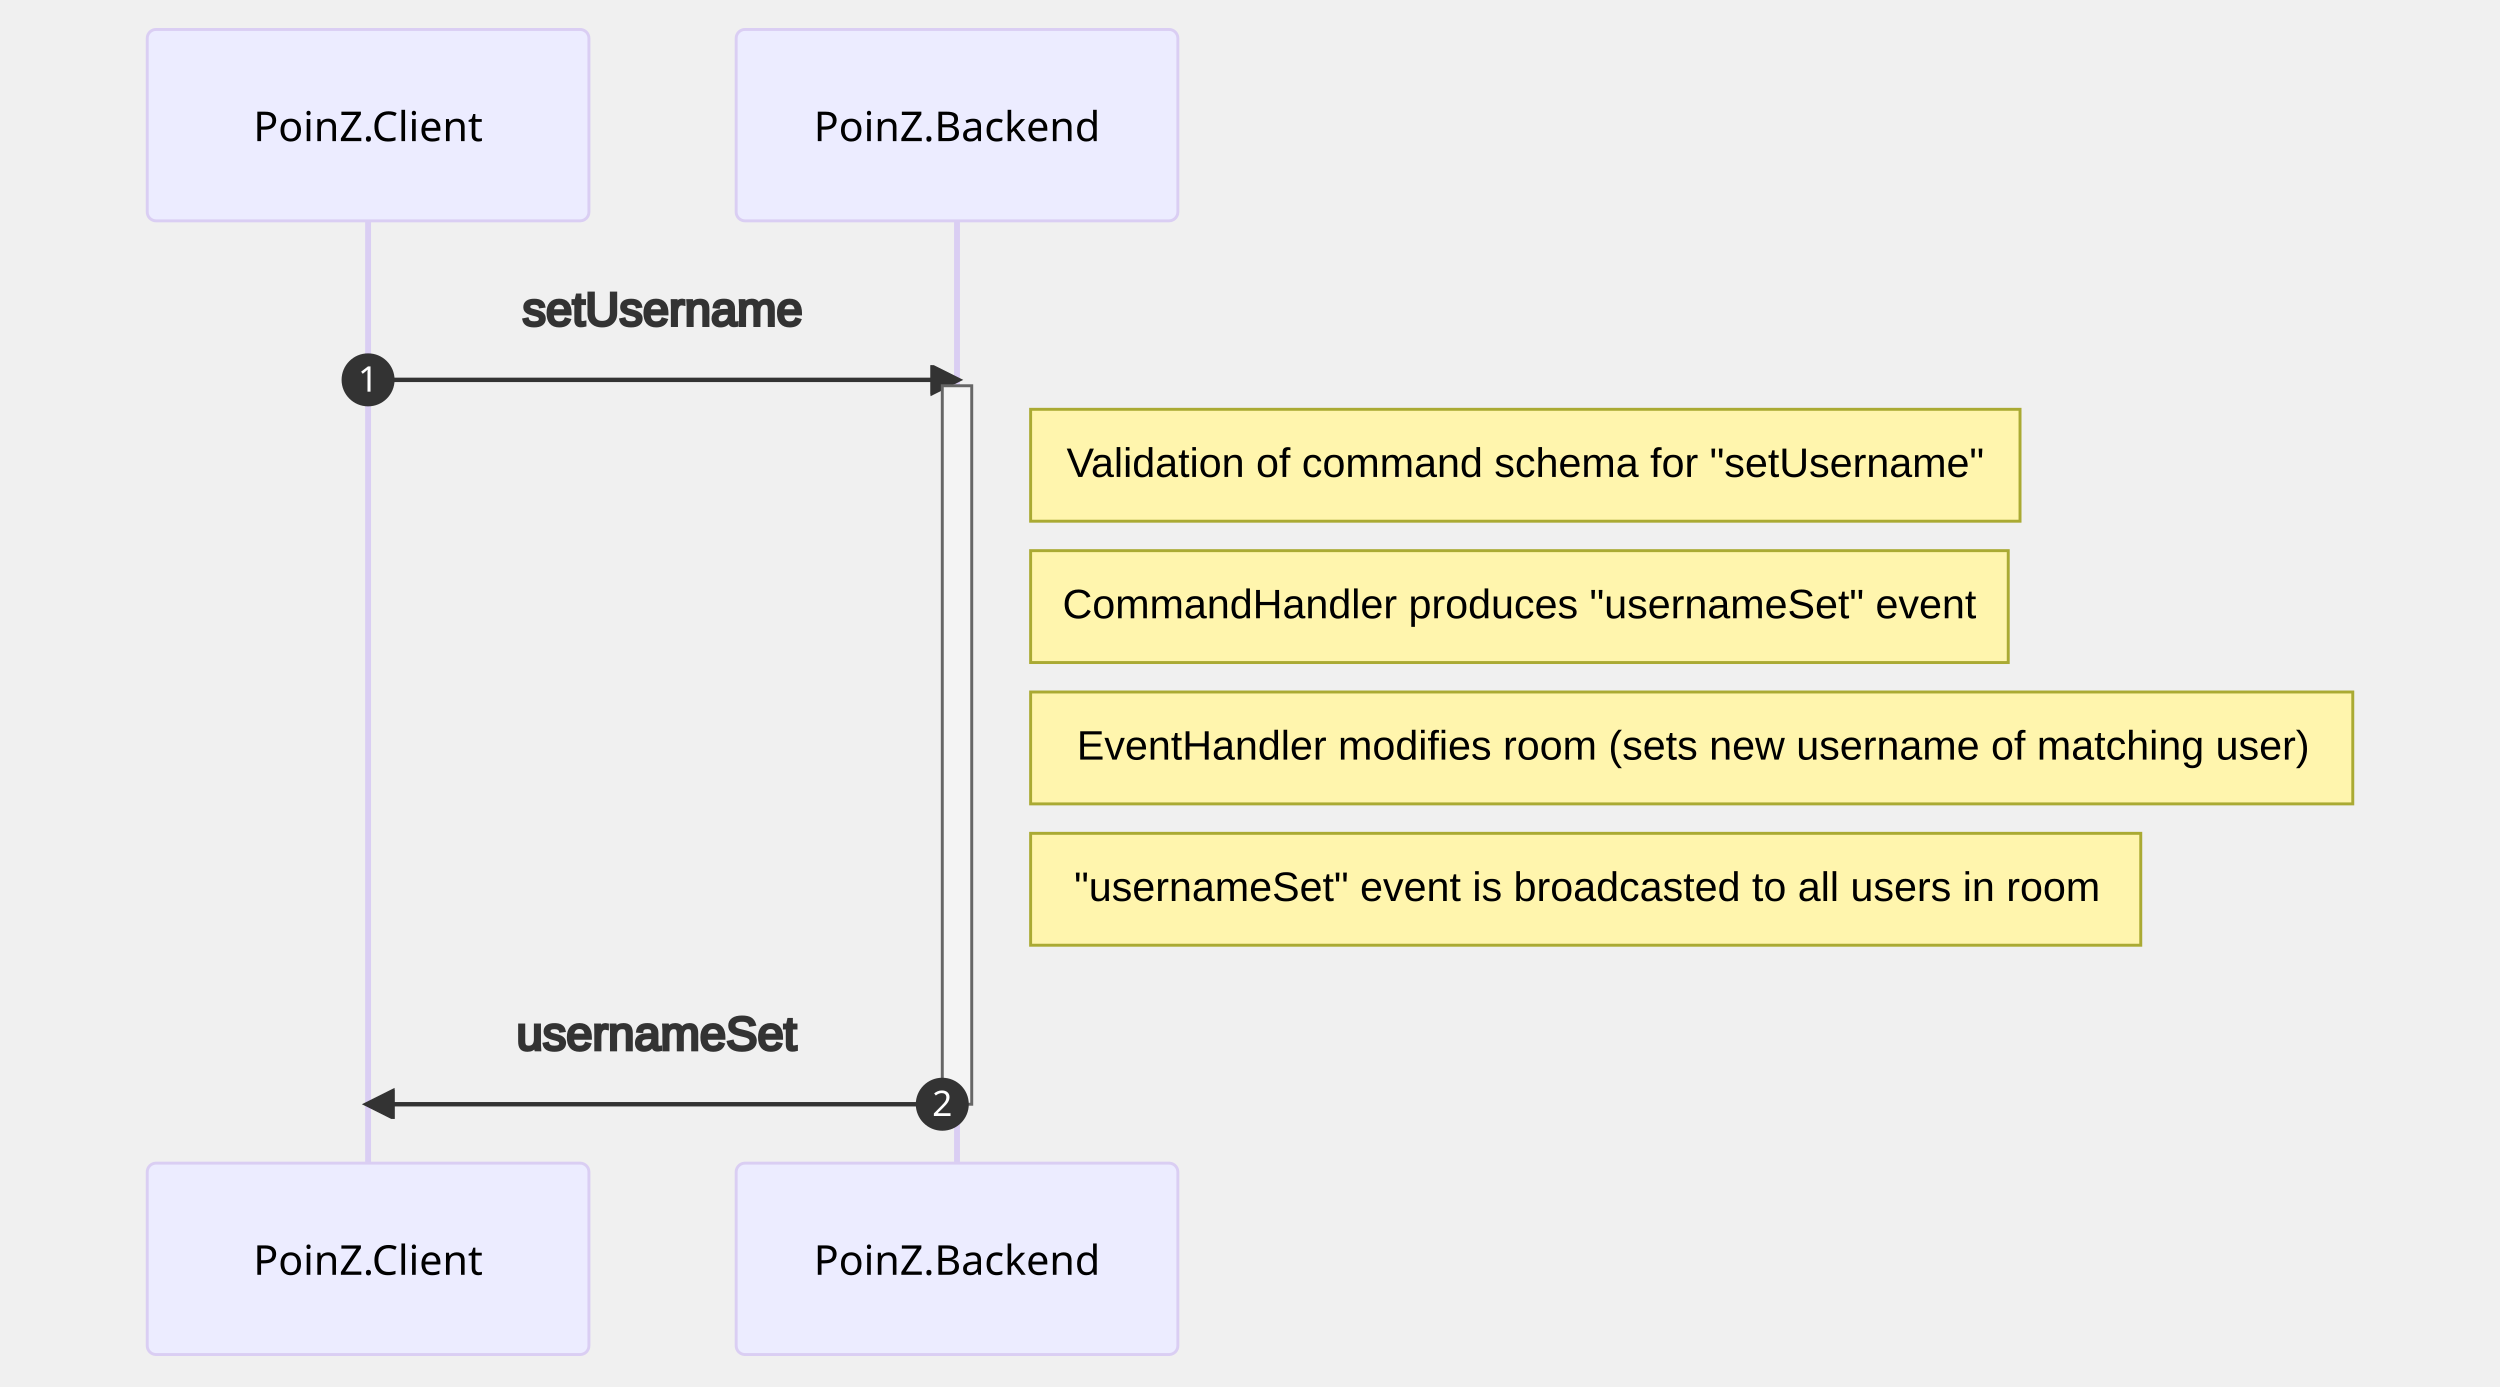
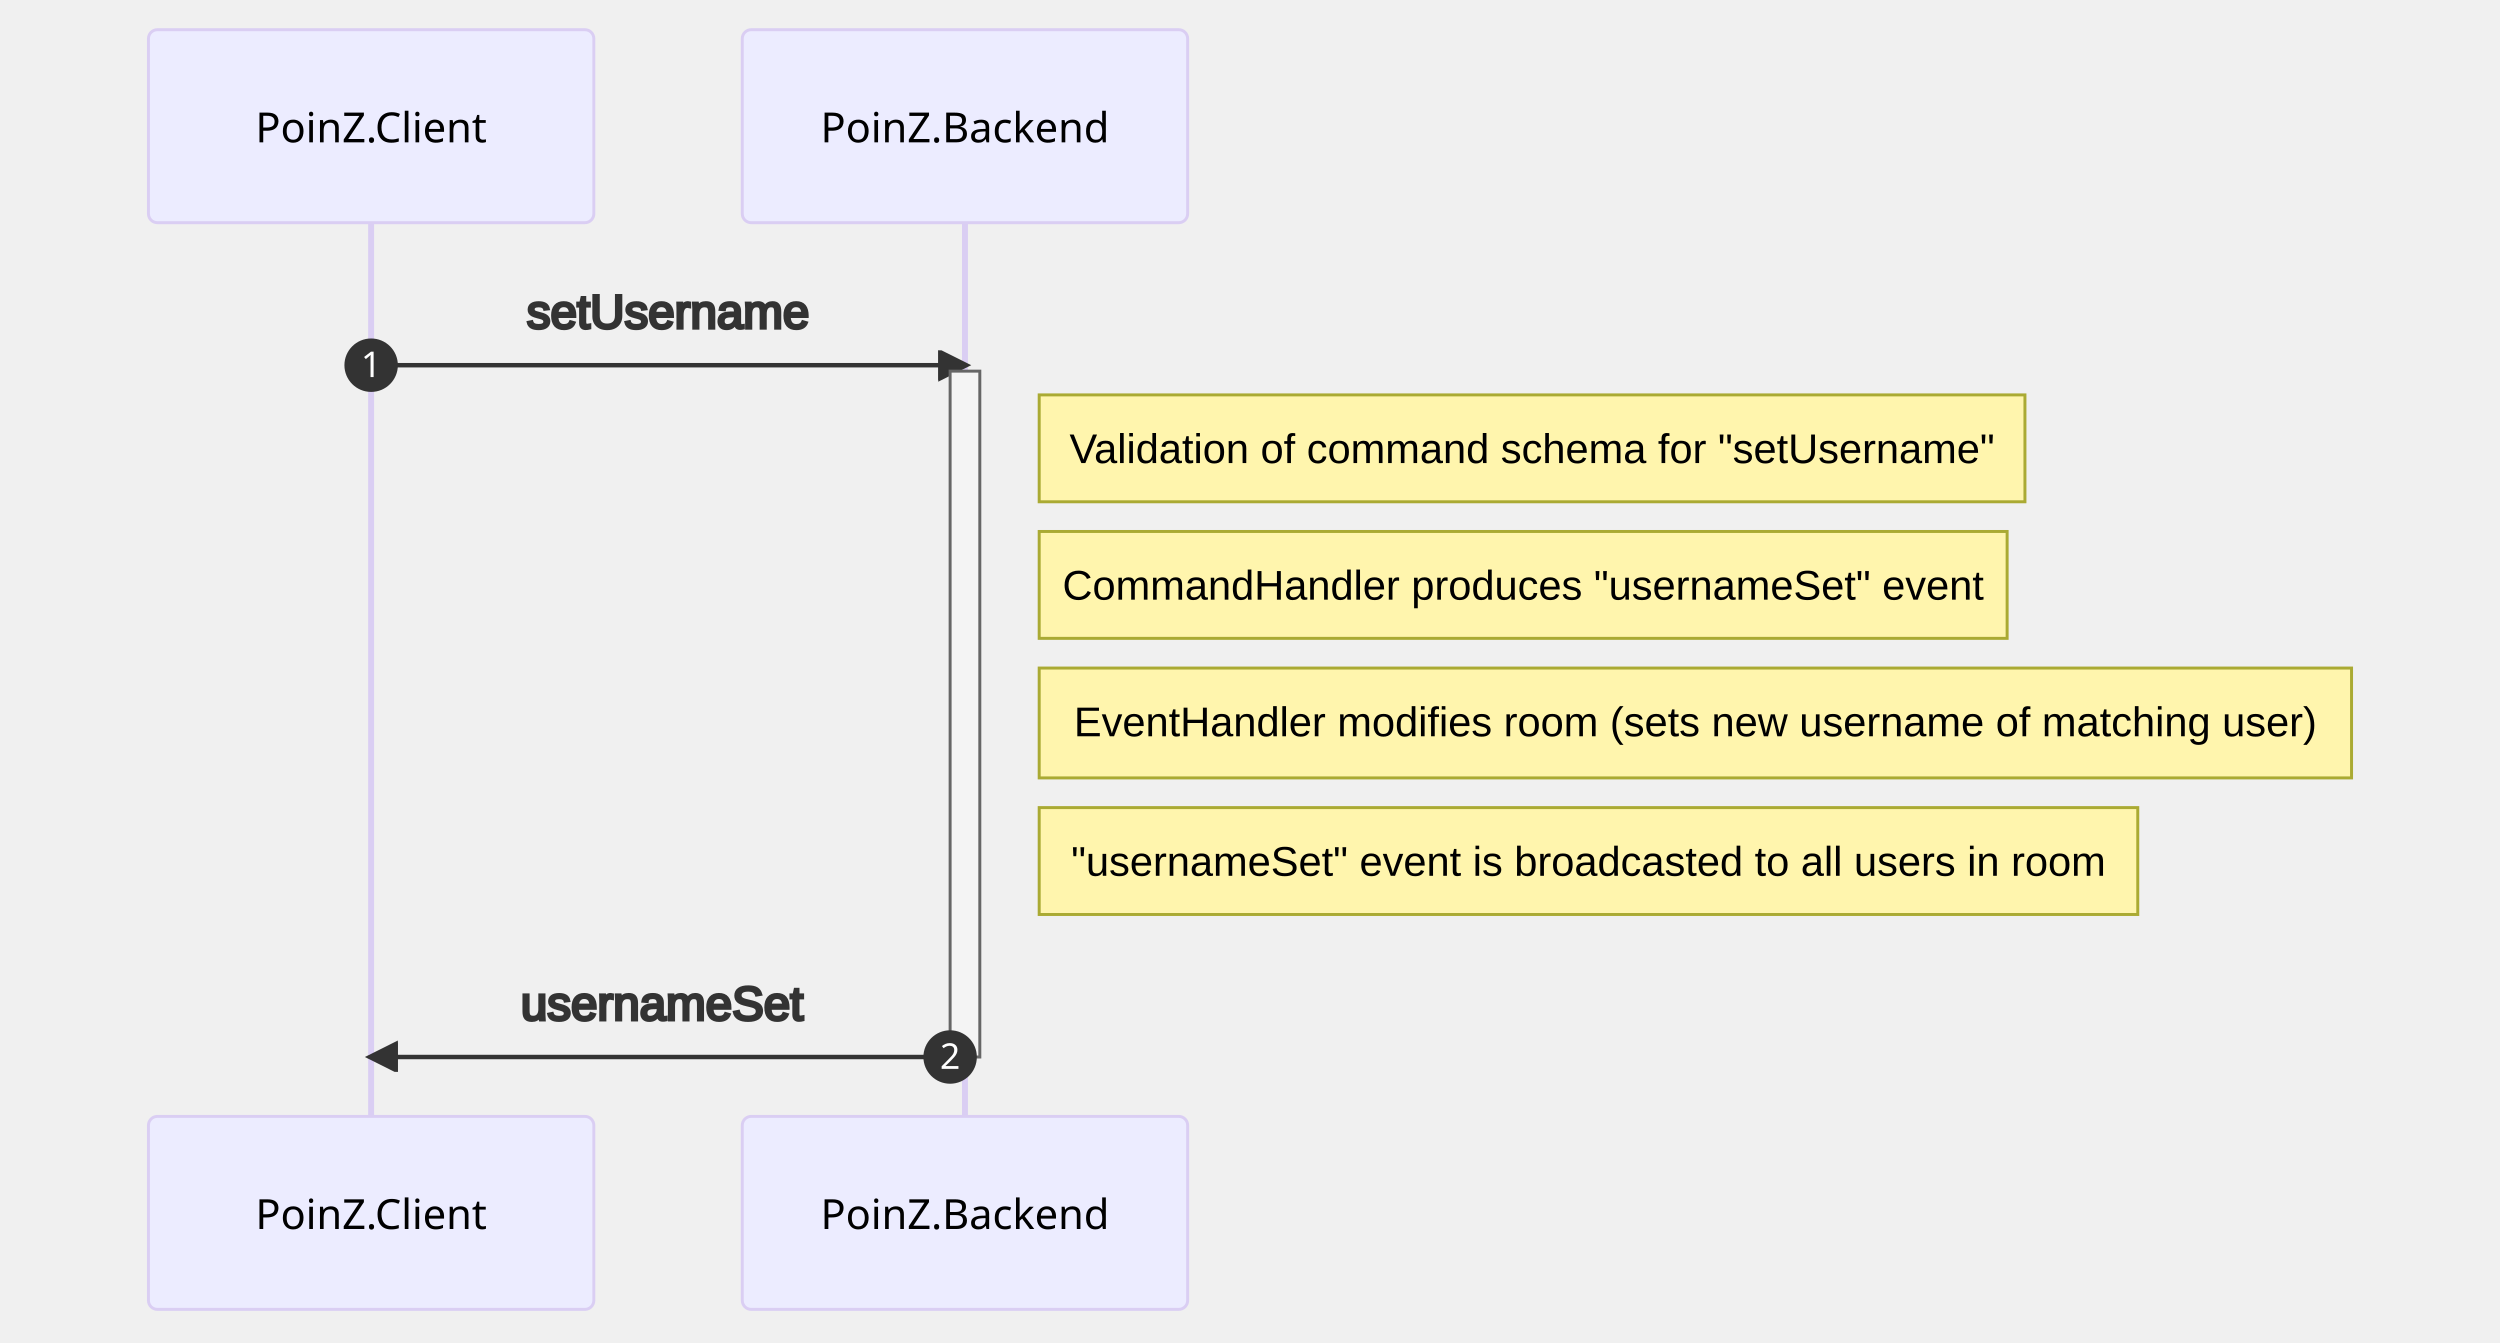
- <svg xmlns="http://www.w3.org/2000/svg" id="mermaid-svg" width="100%" height="471" style="max-width: 849px;" viewBox="-50 -10 849 471">
+ <svg xmlns="http://www.w3.org/2000/svg" id="mermaid-svg" width="100%" height="452" style="max-width: 842px;" viewBox="-50 -10 842 452">
  <style>#mermaid-svg {font-family:"trebuchet ms",verdana,arial,sans-serif;font-size:16px;fill:#333;}#mermaid-svg .error-icon{fill:#552222;}#mermaid-svg .error-text{fill:#552222;stroke:#552222;}#mermaid-svg .edge-thickness-normal{stroke-width:2px;}#mermaid-svg .edge-thickness-thick{stroke-width:3.5px;}#mermaid-svg .edge-pattern-solid{stroke-dasharray:0;}#mermaid-svg .edge-pattern-dashed{stroke-dasharray:3;}#mermaid-svg .edge-pattern-dotted{stroke-dasharray:2;}#mermaid-svg .marker{fill:#333333;stroke:#333333;}#mermaid-svg .marker.cross{stroke:#333333;}#mermaid-svg svg{font-family:"trebuchet ms",verdana,arial,sans-serif;font-size:16px;}#mermaid-svg .actor{stroke:hsl(259.626, 59.777%, 87.902%);fill:#ECECFF;}#mermaid-svg text.actor&gt;tspan{fill:black;stroke:none;}#mermaid-svg .actor-line{stroke:grey;}#mermaid-svg .messageLine0{stroke-width:1.5;stroke-dasharray:none;stroke:#333;}#mermaid-svg .messageLine1{stroke-width:1.5;stroke-dasharray:2,2;stroke:#333;}#mermaid-svg #arrowhead path{fill:#333;stroke:#333;}#mermaid-svg .sequenceNumber{fill:white;}#mermaid-svg #sequencenumber{fill:#333;}#mermaid-svg #crosshead path{fill:#333;stroke:#333;}#mermaid-svg .messageText{fill:#333;stroke:#333;}#mermaid-svg .labelBox{stroke:hsl(259.626, 59.777%, 87.902%);fill:#ECECFF;}#mermaid-svg .labelText,#mermaid-svg .labelText&gt;tspan{fill:black;stroke:none;}#mermaid-svg .loopText,#mermaid-svg .loopText&gt;tspan{fill:black;stroke:none;}#mermaid-svg .loopLine{stroke-width:2px;stroke-dasharray:2,2;stroke:hsl(259.626, 59.777%, 87.902%);fill:hsl(259.626, 59.777%, 87.902%);}#mermaid-svg .note{stroke:#aaaa33;fill:#fff5ad;}#mermaid-svg .noteText,#mermaid-svg .noteText&gt;tspan{fill:black;stroke:none;}#mermaid-svg .activation0{fill:#f4f4f4;stroke:#666;}#mermaid-svg .activation1{fill:#f4f4f4;stroke:#666;}#mermaid-svg .activation2{fill:#f4f4f4;stroke:#666;}#mermaid-svg .actorPopupMenu{position:absolute;}#mermaid-svg .actorPopupMenuPanel{position:absolute;fill:#ECECFF;box-shadow:0px 8px 16px 0px rgba(0,0,0,0.2);filter:drop-shadow(3px 5px 2px rgb(0 0 0 / 0.4));}#mermaid-svg .actor-man line{stroke:hsl(259.626, 59.777%, 87.902%);fill:#ECECFF;}#mermaid-svg .actor-man circle,#mermaid-svg line{stroke:hsl(259.626, 59.777%, 87.902%);fill:#ECECFF;stroke-width:2px;}#mermaid-svg :root{--mermaid-font-family:"trebuchet ms",verdana,arial,sans-serif;}</style>
  <g />
  <defs>
    <symbol id="computer" width="24" height="24">
      <path transform="scale(.5)" d="M2 2v13h20v-13h-20zm18 11h-16v-9h16v9zm-10.228 6l.466-1h3.524l.467 1h-4.457zm14.228 3h-24l2-6h2.104l-1.33 4h18.45l-1.297-4h2.073l2 6zm-5-10h-14v-7h14v7z" />
    </symbol>
  </defs>
  <defs>
    <symbol id="database" fill-rule="evenodd" clip-rule="evenodd">
      <path transform="scale(.5)" d="M12.258.001l.256.004.255.005.253.008.251.01.249.012.247.015.246.016.242.019.241.02.239.023.236.024.233.027.231.028.229.031.225.032.223.034.22.036.217.038.214.04.211.041.208.043.205.045.201.046.198.048.194.05.191.051.187.053.183.054.18.056.175.057.172.059.168.06.163.061.16.063.155.064.15.066.074.033.073.033.071.034.07.034.069.035.068.035.067.035.066.035.064.036.064.036.062.036.06.036.06.037.058.037.058.037.055.038.055.038.053.038.052.038.051.039.05.039.048.039.047.039.045.04.044.04.043.04.041.04.04.041.039.041.037.041.036.041.034.041.033.042.032.042.03.042.029.042.027.042.026.043.024.043.023.043.021.043.02.043.018.044.017.043.015.044.013.044.012.044.011.045.009.044.007.045.006.045.004.045.002.045.001.045v17l-.001.045-.002.045-.004.045-.006.045-.007.045-.009.044-.011.045-.012.044-.013.044-.015.044-.017.043-.018.044-.02.043-.021.043-.023.043-.024.043-.026.043-.027.042-.029.042-.03.042-.032.042-.033.042-.034.041-.036.041-.037.041-.039.041-.04.041-.041.04-.043.04-.044.04-.045.04-.047.039-.048.039-.05.039-.051.039-.052.038-.053.038-.055.038-.055.038-.058.037-.058.037-.06.037-.06.036-.062.036-.064.036-.064.036-.066.035-.067.035-.068.035-.069.035-.07.034-.071.034-.073.033-.074.033-.15.066-.155.064-.16.063-.163.061-.168.06-.172.059-.175.057-.18.056-.183.054-.187.053-.191.051-.194.05-.198.048-.201.046-.205.045-.208.043-.211.041-.214.04-.217.038-.22.036-.223.034-.225.032-.229.031-.231.028-.233.027-.236.024-.239.023-.241.02-.242.019-.246.016-.247.015-.249.012-.251.01-.253.008-.255.005-.256.004-.258.001-.258-.001-.256-.004-.255-.005-.253-.008-.251-.01-.249-.012-.247-.015-.245-.016-.243-.019-.241-.02-.238-.023-.236-.024-.234-.027-.231-.028-.228-.031-.226-.032-.223-.034-.22-.036-.217-.038-.214-.04-.211-.041-.208-.043-.204-.045-.201-.046-.198-.048-.195-.05-.19-.051-.187-.053-.184-.054-.179-.056-.176-.057-.172-.059-.167-.06-.164-.061-.159-.063-.155-.064-.151-.066-.074-.033-.072-.033-.072-.034-.07-.034-.069-.035-.068-.035-.067-.035-.066-.035-.064-.036-.063-.036-.062-.036-.061-.036-.06-.037-.058-.037-.057-.037-.056-.038-.055-.038-.053-.038-.052-.038-.051-.039-.049-.039-.049-.039-.046-.039-.046-.04-.044-.04-.043-.04-.041-.04-.04-.041-.039-.041-.037-.041-.036-.041-.034-.041-.033-.042-.032-.042-.03-.042-.029-.042-.027-.042-.026-.043-.024-.043-.023-.043-.021-.043-.02-.043-.018-.044-.017-.043-.015-.044-.013-.044-.012-.044-.011-.045-.009-.044-.007-.045-.006-.045-.004-.045-.002-.045-.001-.045v-17l.001-.045.002-.045.004-.045.006-.045.007-.045.009-.044.011-.045.012-.044.013-.044.015-.044.017-.043.018-.044.02-.043.021-.043.023-.043.024-.043.026-.043.027-.042.029-.042.03-.042.032-.042.033-.042.034-.041.036-.041.037-.041.039-.041.04-.041.041-.04.043-.04.044-.04.046-.04.046-.039.049-.039.049-.039.051-.039.052-.038.053-.038.055-.038.056-.038.057-.037.058-.037.06-.037.061-.036.062-.036.063-.036.064-.036.066-.035.067-.035.068-.035.069-.035.07-.034.072-.034.072-.033.074-.033.151-.066.155-.064.159-.063.164-.061.167-.06.172-.059.176-.057.179-.056.184-.054.187-.053.19-.051.195-.05.198-.048.201-.046.204-.045.208-.043.211-.041.214-.04.217-.038.22-.036.223-.034.226-.032.228-.031.231-.028.234-.027.236-.024.238-.023.241-.02.243-.019.245-.016.247-.015.249-.012.251-.01.253-.008.255-.005.256-.004.258-.001.258.001zm-9.258 20.499v.01l.001.021.003.021.004.022.005.021.006.022.007.022.009.023.01.022.011.023.012.023.013.023.015.023.016.024.017.023.018.024.019.024.021.024.022.025.023.024.024.025.052.049.056.05.061.051.066.051.07.051.075.051.079.052.084.052.088.052.092.052.097.052.102.051.105.052.11.052.114.051.119.051.123.051.127.05.131.05.135.05.139.048.144.049.147.047.152.047.155.047.16.045.163.045.167.043.171.043.176.041.178.041.183.039.187.039.19.037.194.035.197.035.202.033.204.031.209.03.212.029.216.027.219.025.222.024.226.021.23.02.233.018.236.016.24.015.243.012.246.01.249.008.253.005.256.004.259.001.26-.001.257-.004.254-.005.25-.008.247-.011.244-.012.241-.014.237-.016.233-.018.231-.021.226-.021.224-.024.22-.026.216-.027.212-.028.21-.031.205-.031.202-.034.198-.034.194-.036.191-.037.187-.039.183-.04.179-.04.175-.042.172-.043.168-.044.163-.045.16-.046.155-.046.152-.047.148-.048.143-.049.139-.049.136-.05.131-.05.126-.05.123-.051.118-.052.114-.051.11-.052.106-.052.101-.052.096-.052.092-.052.088-.053.083-.051.079-.052.074-.052.07-.051.065-.051.06-.051.056-.05.051-.05.023-.024.023-.025.021-.024.02-.024.019-.024.018-.024.017-.024.015-.023.014-.024.013-.023.012-.023.01-.023.01-.022.008-.022.006-.022.006-.022.004-.022.004-.021.001-.021.001-.021v-4.127l-.077.055-.08.053-.083.054-.085.053-.087.052-.09.052-.093.051-.095.05-.097.05-.1.049-.102.049-.105.048-.106.047-.109.047-.111.046-.114.045-.115.045-.118.044-.12.043-.122.042-.124.042-.126.041-.128.04-.13.04-.132.038-.134.038-.135.037-.138.037-.139.035-.142.035-.143.034-.144.033-.147.032-.148.031-.15.03-.151.03-.153.029-.154.027-.156.027-.158.026-.159.025-.161.024-.162.023-.163.022-.165.021-.166.02-.167.019-.169.018-.169.017-.171.016-.173.015-.173.014-.175.013-.175.012-.177.011-.178.01-.179.008-.179.008-.181.006-.182.005-.182.004-.184.003-.184.002h-.37l-.184-.002-.184-.003-.182-.004-.182-.005-.181-.006-.179-.008-.179-.008-.178-.01-.176-.011-.176-.012-.175-.013-.173-.014-.172-.015-.171-.016-.17-.017-.169-.018-.167-.019-.166-.02-.165-.021-.163-.022-.162-.023-.161-.024-.159-.025-.157-.026-.156-.027-.155-.027-.153-.029-.151-.03-.15-.03-.148-.031-.146-.032-.145-.033-.143-.034-.141-.035-.14-.035-.137-.037-.136-.037-.134-.038-.132-.038-.13-.04-.128-.04-.126-.041-.124-.042-.122-.042-.12-.044-.117-.043-.116-.045-.113-.045-.112-.046-.109-.047-.106-.047-.105-.048-.102-.049-.1-.049-.097-.05-.095-.05-.093-.052-.09-.051-.087-.052-.085-.053-.083-.054-.08-.054-.077-.054v4.127zm0-5.654v.011l.001.021.003.021.004.021.005.022.006.022.007.022.009.022.01.022.011.023.012.023.013.023.015.024.016.023.017.024.018.024.019.024.021.024.022.024.023.025.024.024.052.05.056.05.061.05.066.051.07.051.075.052.079.051.084.052.088.052.092.052.097.052.102.052.105.052.11.051.114.051.119.052.123.05.127.051.131.05.135.049.139.049.144.048.147.048.152.047.155.046.16.045.163.045.167.044.171.042.176.042.178.04.183.04.187.038.19.037.194.036.197.034.202.033.204.032.209.03.212.028.216.027.219.025.222.024.226.022.23.02.233.018.236.016.24.014.243.012.246.01.249.008.253.006.256.003.259.001.26-.001.257-.003.254-.006.25-.008.247-.01.244-.012.241-.015.237-.016.233-.018.231-.02.226-.022.224-.024.22-.025.216-.027.212-.029.21-.03.205-.032.202-.033.198-.035.194-.036.191-.037.187-.039.183-.039.179-.041.175-.042.172-.043.168-.044.163-.045.16-.045.155-.047.152-.047.148-.048.143-.048.139-.05.136-.049.131-.05.126-.051.123-.051.118-.051.114-.052.11-.052.106-.052.101-.052.096-.052.092-.052.088-.052.083-.052.079-.052.074-.051.07-.052.065-.051.06-.05.056-.051.051-.049.023-.025.023-.024.021-.025.02-.024.019-.024.018-.024.017-.024.015-.023.014-.023.013-.024.012-.022.01-.023.01-.023.008-.022.006-.022.006-.022.004-.021.004-.022.001-.021.001-.021v-4.139l-.077.054-.08.054-.083.054-.085.052-.087.053-.09.051-.093.051-.095.051-.097.05-.1.049-.102.049-.105.048-.106.047-.109.047-.111.046-.114.045-.115.044-.118.044-.12.044-.122.042-.124.042-.126.041-.128.04-.13.039-.132.039-.134.038-.135.037-.138.036-.139.036-.142.035-.143.033-.144.033-.147.033-.148.031-.15.03-.151.03-.153.028-.154.028-.156.027-.158.026-.159.025-.161.024-.162.023-.163.022-.165.021-.166.02-.167.019-.169.018-.169.017-.171.016-.173.015-.173.014-.175.013-.175.012-.177.011-.178.009-.179.009-.179.007-.181.007-.182.005-.182.004-.184.003-.184.002h-.37l-.184-.002-.184-.003-.182-.004-.182-.005-.181-.007-.179-.007-.179-.009-.178-.009-.176-.011-.176-.012-.175-.013-.173-.014-.172-.015-.171-.016-.17-.017-.169-.018-.167-.019-.166-.02-.165-.021-.163-.022-.162-.023-.161-.024-.159-.025-.157-.026-.156-.027-.155-.028-.153-.028-.151-.03-.15-.03-.148-.031-.146-.033-.145-.033-.143-.033-.141-.035-.14-.036-.137-.036-.136-.037-.134-.038-.132-.039-.13-.039-.128-.04-.126-.041-.124-.042-.122-.043-.12-.043-.117-.044-.116-.044-.113-.046-.112-.046-.109-.046-.106-.047-.105-.048-.102-.049-.1-.049-.097-.05-.095-.051-.093-.051-.09-.051-.087-.053-.085-.052-.083-.054-.08-.054-.077-.054v4.139zm0-5.666v.011l.001.02.003.022.004.021.005.022.006.021.007.022.009.023.01.022.011.023.012.023.013.023.015.023.016.024.017.024.018.023.019.024.021.025.022.024.023.024.024.025.052.05.056.05.061.05.066.051.07.051.075.052.079.051.084.052.088.052.092.052.097.052.102.052.105.051.11.052.114.051.119.051.123.051.127.05.131.05.135.05.139.049.144.048.147.048.152.047.155.046.16.045.163.045.167.043.171.043.176.042.178.04.183.04.187.038.19.037.194.036.197.034.202.033.204.032.209.03.212.028.216.027.219.025.222.024.226.021.23.02.233.018.236.017.24.014.243.012.246.01.249.008.253.006.256.003.259.001.26-.001.257-.003.254-.006.25-.008.247-.01.244-.013.241-.014.237-.016.233-.018.231-.02.226-.022.224-.024.22-.025.216-.027.212-.029.21-.03.205-.032.202-.033.198-.035.194-.036.191-.037.187-.039.183-.039.179-.041.175-.042.172-.043.168-.044.163-.045.16-.045.155-.047.152-.047.148-.048.143-.049.139-.049.136-.049.131-.051.126-.05.123-.051.118-.052.114-.051.11-.052.106-.052.101-.052.096-.052.092-.052.088-.052.083-.052.079-.052.074-.052.07-.051.065-.051.06-.051.056-.05.051-.049.023-.025.023-.025.021-.024.02-.024.019-.024.018-.024.017-.024.015-.023.014-.024.013-.023.012-.023.01-.022.01-.023.008-.022.006-.022.006-.022.004-.022.004-.021.001-.021.001-.021v-4.153l-.077.054-.08.054-.083.053-.085.053-.087.053-.09.051-.093.051-.095.051-.097.05-.1.049-.102.048-.105.048-.106.048-.109.046-.111.046-.114.046-.115.044-.118.044-.12.043-.122.043-.124.042-.126.041-.128.04-.13.039-.132.039-.134.038-.135.037-.138.036-.139.036-.142.034-.143.034-.144.033-.147.032-.148.032-.15.03-.151.03-.153.028-.154.028-.156.027-.158.026-.159.024-.161.024-.162.023-.163.023-.165.021-.166.02-.167.019-.169.018-.169.017-.171.016-.173.015-.173.014-.175.013-.175.012-.177.01-.178.01-.179.009-.179.007-.181.006-.182.006-.182.004-.184.003-.184.001-.185.001-.185-.001-.184-.001-.184-.003-.182-.004-.182-.006-.181-.006-.179-.007-.179-.009-.178-.01-.176-.01-.176-.012-.175-.013-.173-.014-.172-.015-.171-.016-.17-.017-.169-.018-.167-.019-.166-.02-.165-.021-.163-.023-.162-.023-.161-.024-.159-.024-.157-.026-.156-.027-.155-.028-.153-.028-.151-.03-.15-.03-.148-.032-.146-.032-.145-.033-.143-.034-.141-.034-.14-.036-.137-.036-.136-.037-.134-.038-.132-.039-.13-.039-.128-.041-.126-.041-.124-.041-.122-.043-.12-.043-.117-.044-.116-.044-.113-.046-.112-.046-.109-.046-.106-.048-.105-.048-.102-.048-.1-.05-.097-.049-.095-.051-.093-.051-.09-.052-.087-.052-.085-.053-.083-.053-.08-.054-.077-.054v4.153zm8.74-8.179l-.257.004-.254.005-.25.008-.247.011-.244.012-.241.014-.237.016-.233.018-.231.021-.226.022-.224.023-.22.026-.216.027-.212.028-.21.031-.205.032-.202.033-.198.034-.194.036-.191.038-.187.038-.183.04-.179.041-.175.042-.172.043-.168.043-.163.045-.16.046-.155.046-.152.048-.148.048-.143.048-.139.049-.136.05-.131.05-.126.051-.123.051-.118.051-.114.052-.11.052-.106.052-.101.052-.096.052-.092.052-.088.052-.083.052-.079.052-.074.051-.07.052-.065.051-.06.05-.056.05-.051.05-.023.025-.023.024-.021.024-.02.025-.019.024-.018.024-.017.023-.015.024-.014.023-.013.023-.012.023-.01.023-.01.022-.008.022-.006.023-.006.021-.004.022-.004.021-.001.021-.001.021.001.021.001.021.004.021.004.022.006.021.006.023.008.022.01.022.01.023.012.023.013.023.014.023.015.024.017.023.018.024.019.024.02.025.021.024.023.024.023.025.051.05.056.05.06.05.065.051.07.052.074.051.079.052.083.052.088.052.092.052.096.052.101.052.106.052.11.052.114.052.118.051.123.051.126.051.131.05.136.05.139.049.143.048.148.048.152.048.155.046.16.046.163.045.168.043.172.043.175.042.179.041.183.04.187.038.191.038.194.036.198.034.202.033.205.032.21.031.212.028.216.027.22.026.224.023.226.022.231.021.233.018.237.016.241.014.244.012.247.011.25.008.254.005.257.004.26.001.26-.001.257-.004.254-.005.25-.008.247-.011.244-.012.241-.014.237-.016.233-.018.231-.021.226-.022.224-.023.22-.026.216-.027.212-.028.21-.031.205-.032.202-.033.198-.034.194-.036.191-.038.187-.038.183-.04.179-.041.175-.042.172-.043.168-.043.163-.045.16-.046.155-.046.152-.048.148-.048.143-.048.139-.049.136-.05.131-.05.126-.051.123-.051.118-.051.114-.052.11-.052.106-.052.101-.052.096-.052.092-.052.088-.052.083-.052.079-.052.074-.051.07-.052.065-.051.06-.05.056-.05.051-.05.023-.025.023-.024.021-.024.02-.025.019-.024.018-.024.017-.023.015-.024.014-.023.013-.023.012-.023.01-.023.01-.022.008-.022.006-.023.006-.021.004-.022.004-.021.001-.021.001-.021-.001-.021-.001-.021-.004-.021-.004-.022-.006-.021-.006-.023-.008-.022-.01-.022-.01-.023-.012-.023-.013-.023-.014-.023-.015-.024-.017-.023-.018-.024-.019-.024-.02-.025-.021-.024-.023-.024-.023-.025-.051-.05-.056-.05-.06-.05-.065-.051-.07-.052-.074-.051-.079-.052-.083-.052-.088-.052-.092-.052-.096-.052-.101-.052-.106-.052-.11-.052-.114-.052-.118-.051-.123-.051-.126-.051-.131-.05-.136-.05-.139-.049-.143-.048-.148-.048-.152-.048-.155-.046-.16-.046-.163-.045-.168-.043-.172-.043-.175-.042-.179-.041-.183-.04-.187-.038-.191-.038-.194-.036-.198-.034-.202-.033-.205-.032-.21-.031-.212-.028-.216-.027-.22-.026-.224-.023-.226-.022-.231-.021-.233-.018-.237-.016-.241-.014-.244-.012-.247-.011-.25-.008-.254-.005-.257-.004-.26-.001-.26.001z" />
    </symbol>
  </defs>
  <defs>
    <symbol id="clock" width="24" height="24">
      <path transform="scale(.5)" d="M12 2c5.514 0 10 4.486 10 10s-4.486 10-10 10-10-4.486-10-10 4.486-10 10-10zm0-2c-6.627 0-12 5.373-12 12s5.373 12 12 12 12-5.373 12-12-5.373-12-12-12zm5.848 12.459c.202.038.202.333.001.372-1.907.361-6.045 1.111-6.547 1.111-.719 0-1.301-.582-1.301-1.301 0-.512.77-5.447 1.125-7.445.034-.192.312-.181.343.014l.985 6.238 5.394 1.011z" />
    </symbol>
  </defs>
  <g>
-     <line id="actor0" x1="75" y1="5" x2="75" y2="405" class="200" stroke-width="0.5px" stroke="#999" />
+     <line id="actor0" x1="75" y1="5" x2="75" y2="386" class="200" stroke-width="0.5px" stroke="#999" />
    <g id="root-0">
      <rect x="0" y="0" fill="#eaeaea" stroke="#666" width="150" height="65" rx="3" ry="3" class="actor" />
      <text x="75" y="32.5" dominant-baseline="central" alignment-baseline="central" class="actor" style="text-anchor: middle; font-size: 14px; font-weight: 400; font-family: Open-Sans, &quot;sans-serif&quot;;">
        <tspan x="75" dy="0">PoinZ.Client</tspan>
      </text>
    </g>
  </g>
  <g>
-     <line id="actor1" x1="275" y1="5" x2="275" y2="405" class="200" stroke-width="0.5px" stroke="#999" />
+     <line id="actor1" x1="275" y1="5" x2="275" y2="386" class="200" stroke-width="0.5px" stroke="#999" />
    <g id="root-1">
      <rect x="200" y="0" fill="#eaeaea" stroke="#666" width="150" height="65" rx="3" ry="3" class="actor" />
      <text x="275" y="32.5" dominant-baseline="central" alignment-baseline="central" class="actor" style="text-anchor: middle; font-size: 14px; font-weight: 400; font-family: Open-Sans, &quot;sans-serif&quot;;">
        <tspan x="275" dy="0">PoinZ.Backend</tspan>
      </text>
    </g>
  </g>
  <defs>
    <marker id="arrowhead" refX="9" refY="5" markerUnits="userSpaceOnUse" markerWidth="12" markerHeight="12" orient="auto">
      <path d="M 0 0 L 10 5 L 0 10 z" />
    </marker>
  </defs>
  <defs>
    <marker id="crosshead" markerWidth="15" markerHeight="8" orient="auto" refX="16" refY="4">
      <path fill="black" stroke="#000000" stroke-width="1px" d="M 9,2 V 6 L16,4 Z" style="stroke-dasharray: 0, 0;" />
      <path fill="none" stroke="#000000" stroke-width="1px" d="M 0,1 L 6,7 M 6,1 L 0,7" style="stroke-dasharray: 0, 0;" />
    </marker>
  </defs>
  <defs>
    <marker id="filled-head" refX="18" refY="7" markerWidth="20" markerHeight="28" orient="auto">
      <path d="M 18,7 L9,13 L14,7 L9,1 Z" />
    </marker>
  </defs>
  <defs>
    <marker id="sequencenumber" refX="15" refY="15" markerWidth="60" markerHeight="40" orient="auto">
      <circle cx="15" cy="15" r="6" />
    </marker>
  </defs>
  <text x="175" y="80" text-anchor="middle" dominant-baseline="middle" alignment-baseline="middle" class="messageText" dy="1em" style="font-family: &quot;trebuchet ms&quot;, verdana, arial, sans-serif; font-size: 16px; font-weight: 400;">setUsername</text>
-   <line x1="75" y1="119" x2="275" y2="119" class="messageLine0" stroke-width="2" stroke="none" marker-end="url(#arrowhead)" marker-start="url(#sequencenumber)" style="fill: none;" />
-   <text x="75" y="123" font-family="sans-serif" font-size="12px" text-anchor="middle" textLength="16px" class="sequenceNumber">1</text>
+   <line x1="75" y1="113" x2="275" y2="113" class="messageLine0" stroke-width="2" stroke="none" marker-end="url(#arrowhead)" marker-start="url(#sequencenumber)" style="fill: none;" />
+   <text x="75" y="117" font-family="sans-serif" font-size="12px" text-anchor="middle" textLength="16px" class="sequenceNumber">1</text>
  <g>
-     <rect x="270" y="121" fill="#EDF2AE" stroke="#666" width="10" height="244" rx="0" ry="0" class="activation0" />
+     <rect x="270" y="115" fill="#EDF2AE" stroke="#666" width="10" height="231" rx="0" ry="0" class="activation0" />
  </g>
  <g>
-     <rect x="300" y="129" fill="#EDF2AE" stroke="#666" width="336" height="38" rx="0" ry="0" class="note" />
-     <text x="468" y="134" text-anchor="middle" dominant-baseline="middle" alignment-baseline="middle" class="noteText" dy="1em" style="font-family: &quot;trebuchet ms&quot;, verdana, arial, sans-serif; font-size: 14px; font-weight: 400;">
-       <tspan x="468">Validation of command schema for "setUsername"</tspan>
+     <rect x="300" y="123" fill="#EDF2AE" stroke="#666" width="332" height="36" rx="0" ry="0" class="note" />
+     <text x="466" y="128" text-anchor="middle" dominant-baseline="middle" alignment-baseline="middle" class="noteText" dy="1em" style="font-family: &quot;trebuchet ms&quot;, verdana, arial, sans-serif; font-size: 14px; font-weight: 400;">
+       <tspan x="466">Validation of command schema for "setUsername"</tspan>
    </text>
  </g>
  <g>
-     <rect x="300" y="177" fill="#EDF2AE" stroke="#666" width="332" height="38" rx="0" ry="0" class="note" />
-     <text x="466" y="182" text-anchor="middle" dominant-baseline="middle" alignment-baseline="middle" class="noteText" dy="1em" style="font-family: &quot;trebuchet ms&quot;, verdana, arial, sans-serif; font-size: 14px; font-weight: 400;">
-       <tspan x="466">CommandHandler produces "usernameSet" event</tspan>
+     <rect x="300" y="169" fill="#EDF2AE" stroke="#666" width="326" height="36" rx="0" ry="0" class="note" />
+     <text x="463" y="174" text-anchor="middle" dominant-baseline="middle" alignment-baseline="middle" class="noteText" dy="1em" style="font-family: &quot;trebuchet ms&quot;, verdana, arial, sans-serif; font-size: 14px; font-weight: 400;">
+       <tspan x="463">CommandHandler produces "usernameSet" event</tspan>
    </text>
  </g>
  <g>
-     <rect x="300" y="225" fill="#EDF2AE" stroke="#666" width="449" height="38" rx="0" ry="0" class="note" />
-     <text x="525" y="230" text-anchor="middle" dominant-baseline="middle" alignment-baseline="middle" class="noteText" dy="1em" style="font-family: &quot;trebuchet ms&quot;, verdana, arial, sans-serif; font-size: 14px; font-weight: 400;">
-       <tspan x="525">EventHandler modifies room (sets new username of matching user)</tspan>
+     <rect x="300" y="215" fill="#EDF2AE" stroke="#666" width="442" height="37" rx="0" ry="0" class="note" />
+     <text x="521" y="220" text-anchor="middle" dominant-baseline="middle" alignment-baseline="middle" class="noteText" dy="1em" style="font-family: &quot;trebuchet ms&quot;, verdana, arial, sans-serif; font-size: 14px; font-weight: 400;">
+       <tspan x="521">EventHandler modifies room (sets new username of matching user)</tspan>
    </text>
  </g>
  <g>
-     <rect x="300" y="273" fill="#EDF2AE" stroke="#666" width="377" height="38" rx="0" ry="0" class="note" />
-     <text x="489" y="278" text-anchor="middle" dominant-baseline="middle" alignment-baseline="middle" class="noteText" dy="1em" style="font-family: &quot;trebuchet ms&quot;, verdana, arial, sans-serif; font-size: 14px; font-weight: 400;">
-       <tspan x="489">"usernameSet" event is broadcasted to all users in room</tspan>
+     <rect x="300" y="262" fill="#EDF2AE" stroke="#666" width="370" height="36" rx="0" ry="0" class="note" />
+     <text x="485" y="267" text-anchor="middle" dominant-baseline="middle" alignment-baseline="middle" class="noteText" dy="1em" style="font-family: &quot;trebuchet ms&quot;, verdana, arial, sans-serif; font-size: 14px; font-weight: 400;">
+       <tspan x="485">"usernameSet" event is broadcasted to all users in room</tspan>
    </text>
  </g>
-   <text x="173" y="326" text-anchor="middle" dominant-baseline="middle" alignment-baseline="middle" class="messageText" dy="1em" style="font-family: &quot;trebuchet ms&quot;, verdana, arial, sans-serif; font-size: 16px; font-weight: 400;">usernameSet</text>
-   <line x1="270" y1="365" x2="75" y2="365" class="messageLine0" stroke-width="2" stroke="none" marker-end="url(#arrowhead)" marker-start="url(#sequencenumber)" style="fill: none;" />
-   <text x="270" y="369" font-family="sans-serif" font-size="12px" text-anchor="middle" textLength="16px" class="sequenceNumber">2</text>
+   <text x="173" y="313" text-anchor="middle" dominant-baseline="middle" alignment-baseline="middle" class="messageText" dy="1em" style="font-family: &quot;trebuchet ms&quot;, verdana, arial, sans-serif; font-size: 16px; font-weight: 400;">usernameSet</text>
+   <line x1="270" y1="346" x2="75" y2="346" class="messageLine0" stroke-width="2" stroke="none" marker-end="url(#arrowhead)" marker-start="url(#sequencenumber)" style="fill: none;" />
+   <text x="270" y="350" font-family="sans-serif" font-size="12px" text-anchor="middle" textLength="16px" class="sequenceNumber">2</text>
  <g>
-     <rect x="0" y="385" fill="#eaeaea" stroke="#666" width="150" height="65" rx="3" ry="3" class="actor" />
-     <text x="75" y="417.5" dominant-baseline="central" alignment-baseline="central" class="actor" style="text-anchor: middle; font-size: 14px; font-weight: 400; font-family: Open-Sans, &quot;sans-serif&quot;;">
+     <rect x="0" y="366" fill="#eaeaea" stroke="#666" width="150" height="65" rx="3" ry="3" class="actor" />
+     <text x="75" y="398.5" dominant-baseline="central" alignment-baseline="central" class="actor" style="text-anchor: middle; font-size: 14px; font-weight: 400; font-family: Open-Sans, &quot;sans-serif&quot;;">
      <tspan x="75" dy="0">PoinZ.Client</tspan>
    </text>
  </g>
  <g>
-     <rect x="200" y="385" fill="#eaeaea" stroke="#666" width="150" height="65" rx="3" ry="3" class="actor" />
-     <text x="275" y="417.5" dominant-baseline="central" alignment-baseline="central" class="actor" style="text-anchor: middle; font-size: 14px; font-weight: 400; font-family: Open-Sans, &quot;sans-serif&quot;;">
+     <rect x="200" y="366" fill="#eaeaea" stroke="#666" width="150" height="65" rx="3" ry="3" class="actor" />
+     <text x="275" y="398.5" dominant-baseline="central" alignment-baseline="central" class="actor" style="text-anchor: middle; font-size: 14px; font-weight: 400; font-family: Open-Sans, &quot;sans-serif&quot;;">
      <tspan x="275" dy="0">PoinZ.Backend</tspan>
    </text>
  </g>
</svg>
